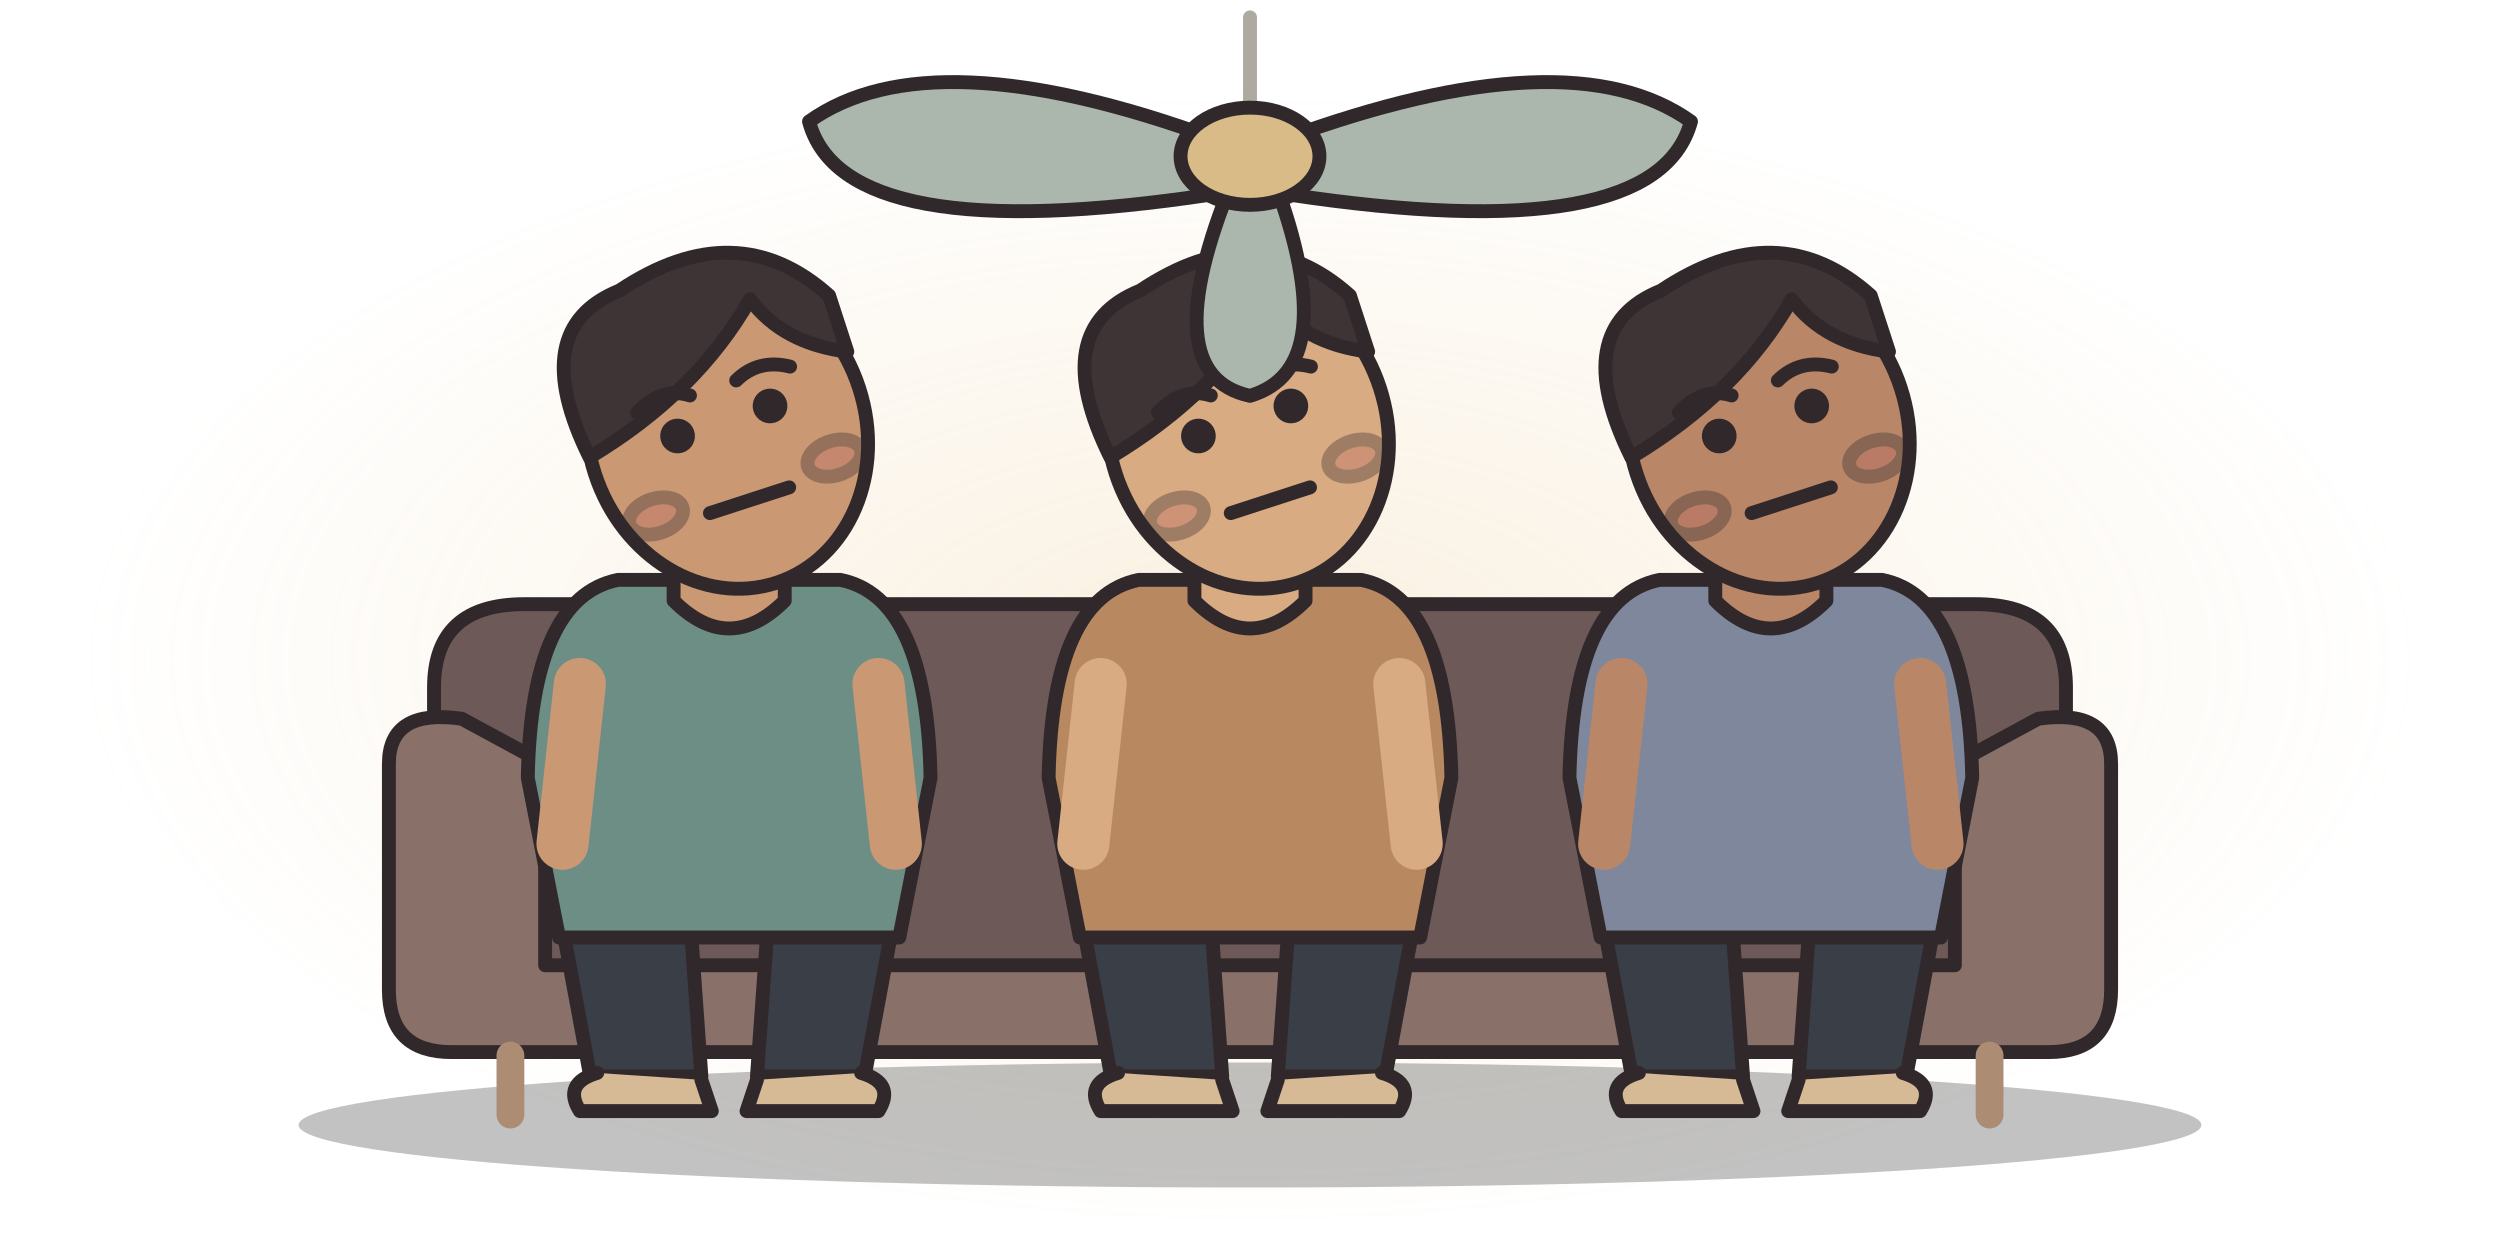
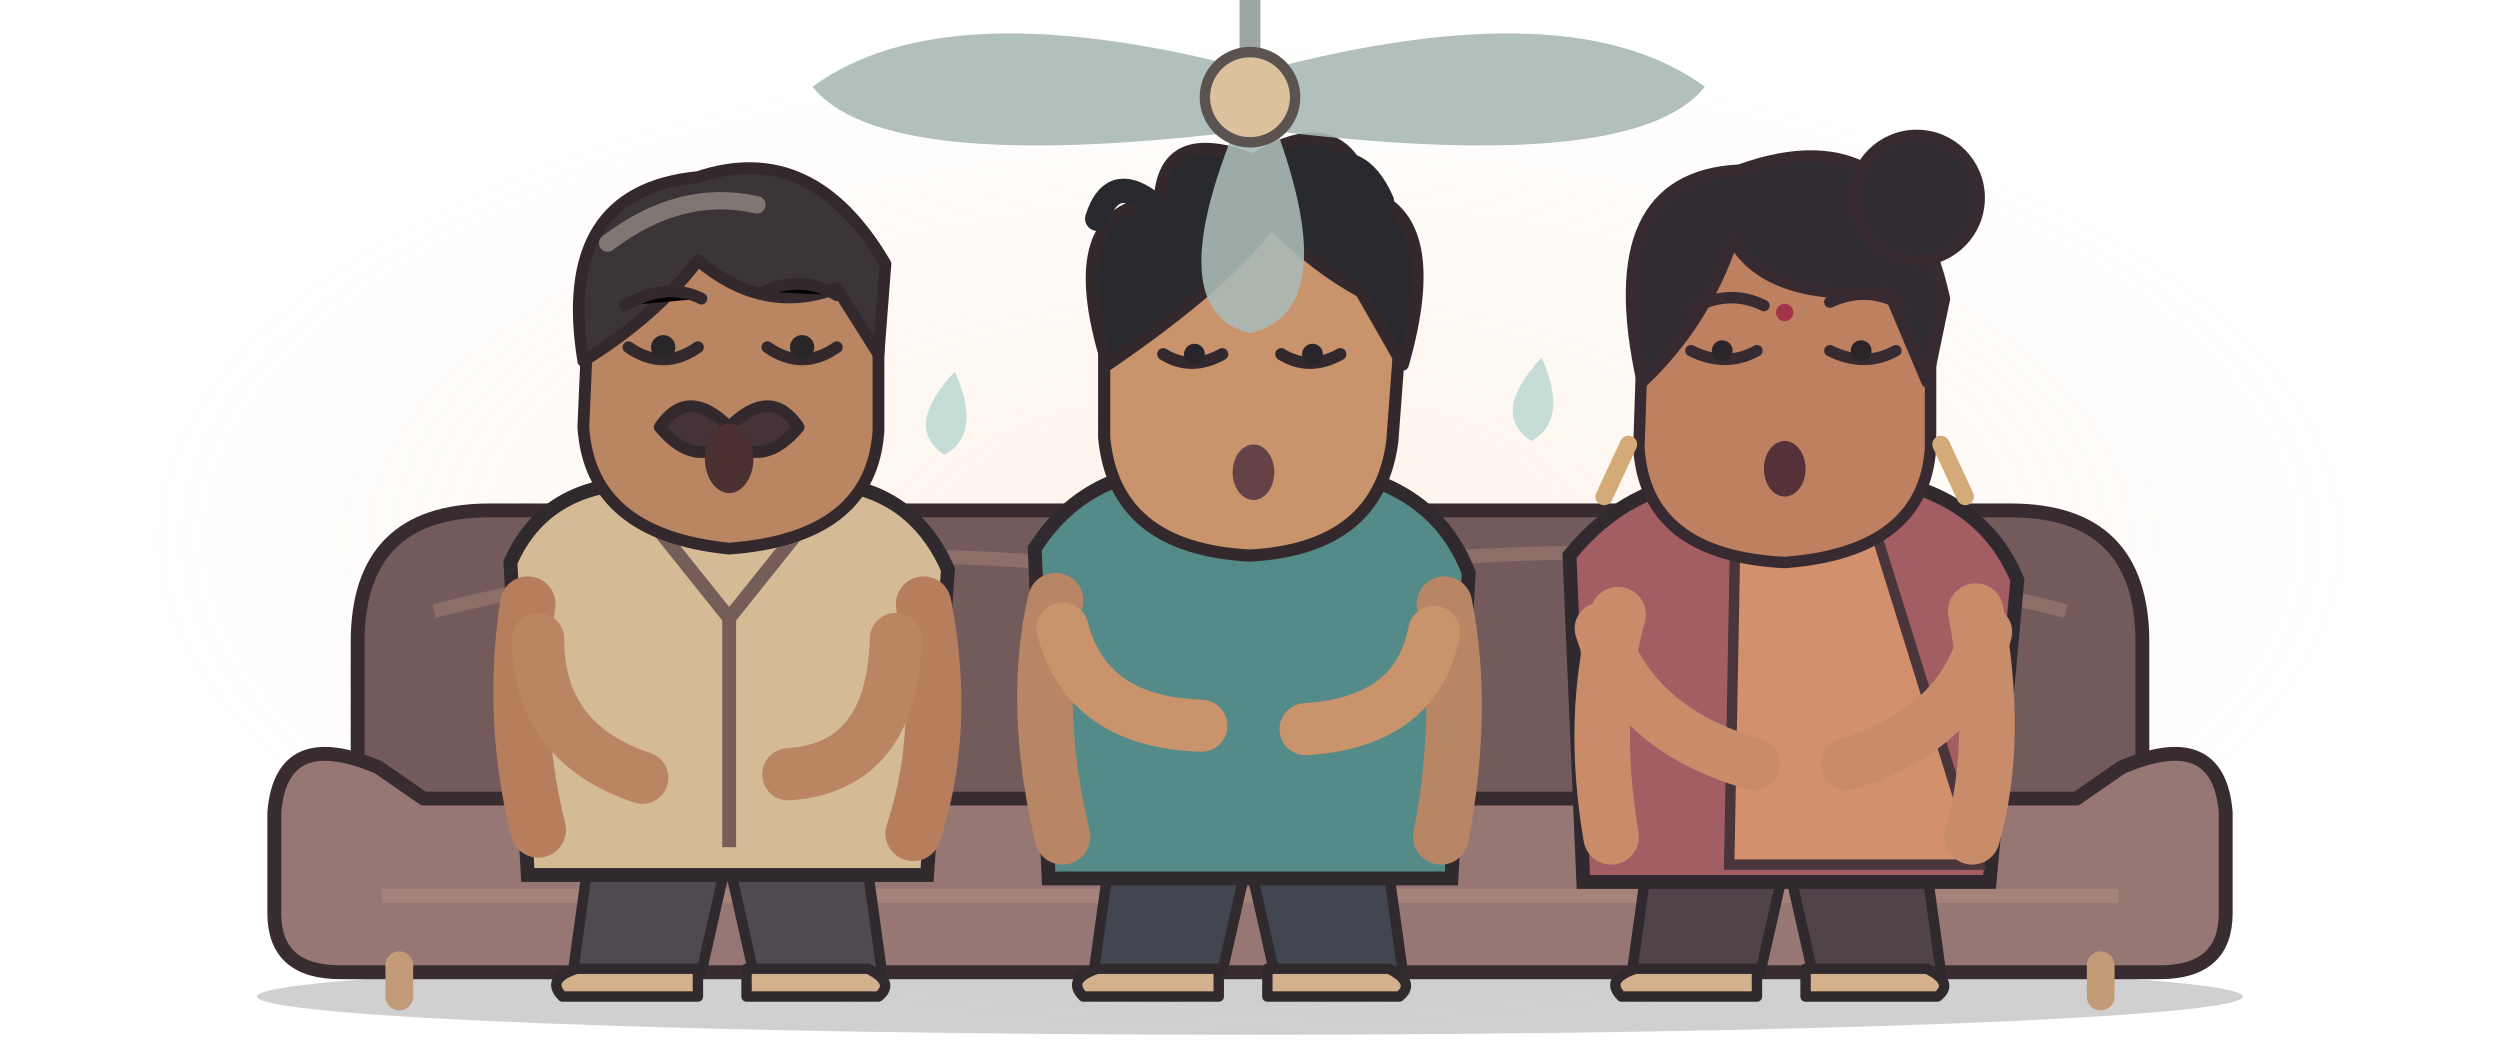
- <svg xmlns="http://www.w3.org/2000/svg" width="720" height="360" viewBox="0 0 720 360">
+ <svg xmlns="http://www.w3.org/2000/svg" width="720" height="300" viewBox="0 0 720 300" role="img" aria-label="Level 4: Everyone studies the ceiling fan">
  <defs>
-     <radialGradient id="light">
-       <stop stop-color="#e7bc77" stop-opacity=".23" />
-       <stop offset="1" stop-color="#e7bc77" stop-opacity="0" />
+     <radialGradient id="halo">
+       <stop stop-color="#F5C48F" stop-opacity=".19" />
+       <stop offset="1" stop-color="#F5C48F" stop-opacity="0" />
    </radialGradient>
  </defs>
-   <ellipse cx="360" cy="190" rx="340" ry="165" fill="url(#light)" />
-   <ellipse cx="360" cy="324" rx="274" ry="18" fill="#000" opacity=".24" />
-   <g stroke="#30282b" stroke-width="4" stroke-linecap="round" stroke-linejoin="round">
-     <path d="M125 283V198Q125 174 151 174H569Q595 174 595 198V283" fill="#6d5a58" />
-     <path d="M112 220Q112 204 133 207L157 220V278H563V220L587 207Q608 204 608 220V285Q608 303 590 303H130Q112 303 112 285Z" fill="#897069" />
-     <path d="M147 304V321M573 304V321" stroke="#ac8c73" stroke-width="8" />
-     <path d="M162 267L170 310H202L199 268M221 268L218 310H249L257 267" fill="#393e47" />
-     <path d="M202 311L205 320H167Q162 312 172 309M218 311L215 320H253Q258 312 248 309" fill="#d6ba95" />
-     <path d="M178 167Q153 172 152 224L161 270H259L268 224Q267 172 242 167Z" fill="#6d8e85" />
-     <path d="M194 148V173Q210 189 226 173V148" fill="#cb9874" />
-     <g transform="rotate(-18 210 126)">
-       <ellipse cx="210" cy="124" rx="40" ry="46" fill="#cb9874" />
-       <path d="M170 119Q164 78 193 76Q232 65 250 96V113Q233 105 228 90Q205 111 170 119Z" fill="#3f3435" />
-       <path d="M187 111Q196 106 203 111M217 111Q225 107 233 112" fill="none" />
-       <circle cx="196" cy="121" r="3" fill="#30282b" />
-       <circle cx="224" cy="121" r="3" fill="#30282b" />
-       <path d="M198 145Q210 145 222 145" fill="none" />
-       <ellipse cx="183" cy="141" rx="8" ry="5" fill="#b96761" opacity=".35" />
-       <ellipse cx="237" cy="141" rx="8" ry="5" fill="#b96761" opacity=".35" />
-     </g>
-     <path d="M167 197L162 243M253 197L258 243" fill="none" stroke="#cb9874" stroke-width="15" />
-     <path d="M312 267L320 310H352L349 268M371 268L368 310H399L407 267" fill="#393e47" />
-     <path d="M352 311L355 320H317Q312 312 322 309M368 311L365 320H403Q408 312 398 309" fill="#d6ba95" />
-     <path d="M328 167Q303 172 302 224L311 270H409L418 224Q417 172 392 167Z" fill="#b88861" />
-     <path d="M344 148V173Q360 189 376 173V148" fill="#d8ab83" />
-     <g transform="rotate(-18 360 126)">
-       <ellipse cx="360" cy="124" rx="40" ry="46" fill="#d8ab83" />
-       <path d="M320 119Q314 78 343 76Q382 65 400 96V113Q383 105 378 90Q355 111 320 119Z" fill="#3f3435" />
-       <path d="M337 111Q346 106 353 111M367 111Q375 107 383 112" fill="none" />
-       <circle cx="346" cy="121" r="3" fill="#30282b" />
-       <circle cx="374" cy="121" r="3" fill="#30282b" />
-       <path d="M348 145Q360 145 372 145" fill="none" />
-       <ellipse cx="333" cy="141" rx="8" ry="5" fill="#b96761" opacity=".35" />
-       <ellipse cx="387" cy="141" rx="8" ry="5" fill="#b96761" opacity=".35" />
-     </g>
-     <path d="M317 197L312 243M403 197L408 243" fill="none" stroke="#d8ab83" stroke-width="15" />
-     <path d="M462 267L470 310H502L499 268M521 268L518 310H549L557 267" fill="#393e47" />
-     <path d="M502 311L505 320H467Q462 312 472 309M518 311L515 320H553Q558 312 548 309" fill="#d6ba95" />
-     <path d="M478 167Q453 172 452 224L461 270H559L568 224Q567 172 542 167Z" fill="#7e879b" />
-     <path d="M494 148V173Q510 189 526 173V148" fill="#b98668" />
-     <g transform="rotate(-18 510 126)">
-       <ellipse cx="510" cy="124" rx="40" ry="46" fill="#b98668" />
-       <path d="M470 119Q464 78 493 76Q532 65 550 96V113Q533 105 528 90Q505 111 470 119Z" fill="#3f3435" />
-       <path d="M487 111Q496 106 503 111M517 111Q525 107 533 112" fill="none" />
-       <circle cx="496" cy="121" r="3" fill="#30282b" />
-       <circle cx="524" cy="121" r="3" fill="#30282b" />
-       <path d="M498 145Q510 145 522 145" fill="none" />
-       <ellipse cx="483" cy="141" rx="8" ry="5" fill="#b96761" opacity=".35" />
-       <ellipse cx="537" cy="141" rx="8" ry="5" fill="#b96761" opacity=".35" />
-     </g>
-     <path d="M467 197L462 243M553 197L558 243" fill="none" stroke="#b98668" stroke-width="15" />
-     <path d="M360 5V30" stroke="#afaaa0" />
-     <g fill="#abb7ac">
-       <path d="M350 40Q268 10 233 35Q243 72 349 56Z" />
-       <path d="M370 40Q452 10 487 35Q477 72 371 56Z" />
-       <path d="M355 52Q332 108 360 114Q387 106 367 52Z" />
-       <ellipse cx="360" cy="45" rx="20" ry="14" fill="#d9bb87" />
-     </g>
+   <ellipse cx="360" cy="155" rx="330" ry="145" fill="url(#halo)" />
+   <ellipse cx="360" cy="287" rx="286" ry="11" fill="#050608" opacity=".19" />
+   <g stroke="#392C31" stroke-width="4" stroke-linejoin="round">
+     <path d="M103 255V185q0-38 38-38h438q38 0 38 38v70Z" fill="#735B5B" />
+     <path d="M125 176q105-27 229-8 128-21 241 8" fill="none" stroke="#9D7971" opacity=".62" />
+     <path d="M109 221q-28-12-30 13v29q0 17 19 17h524q19 0 19-17v-29q-2-25-30-13l-13 9H122Z" fill="#977773" />
+     <path d="M110 258h500" fill="none" stroke="#B08A7E" opacity=".6" />
+     <path d="M115 278v9m490-9v9" stroke="#C49B78" stroke-width="8" stroke-linecap="round" />
+   </g>
+   <g stroke="#302A2F" stroke-width="3" stroke-linejoin="round">
+     <path d="M170 244l-5 36h37l7-31m1 0 7 31h37l-5-36" fill="#504A50" />
+     <path d="M166 279h35v8h-39q-5-5 4-8m49 0h35q8 4 3 8H215Z" fill="#D5B08C" />
+   </g>
+   <g stroke="#302A2F" stroke-width="3" stroke-linejoin="round">
+     <path d="M320 244l-5 36h37l7-31m1 0 7 31h37l-5-36" fill="#414650" />
+     <path d="M316 279h35v8h-39q-5-5 4-8m49 0h35q8 4 3 8H365Z" fill="#D5B08C" />
+   </g>
+   <g stroke="#302A2F" stroke-width="3" stroke-linejoin="round">
+     <path d="M475 244l-5 36h37l7-31m1 0 7 31h37l-5-36" fill="#51434A" />
+     <path d="M471 279h35v8h-39q-5-5 4-8m49 0h35q8 4 3 8H520Z" fill="#D5B08C" />
+   </g>
+   <path d="M147 162q10-23 39-23h48q28 0 39 25l-6 88h-115Z" fill="#D5BB95" stroke="#302A2F" stroke-width="4" />
+   <path d="M182 143l28 35 28-35m-28 35v66" fill="none" stroke="#765E58" stroke-width="4" />
+   <path d="M152 174q-5 33 3 65m111-65q7 36-3 66" fill="none" stroke="#B77E5E" stroke-width="16" stroke-linecap="round" />
+   <path d="M298 158q14-22 41-23h42q32 4 42 30l-5 88h-116Z" fill="#548A87" stroke="#302A2F" stroke-width="4" />
+   <path d="M338 140q21 26 44 0" fill="none" stroke="#D6AE84" stroke-width="8" />
+   <path d="M304 173q-7 30 2 68m110-67q6 30-1 67" fill="none" stroke="#B98665" stroke-width="16" stroke-linecap="round" />
+   <path d="M452 160q17-21 42-22h48q29 5 39 29l-8 87h-117Z" fill="#A35E64" stroke="#302A2F" stroke-width="4" />
+   <path d="M500 141q17 26 37 2l33 106h-72Z" fill="#D3906D" stroke="#4A363A" stroke-width="3" />
+   <path d="M466 177q-8 29-2 64m105-65q7 37-1 65" fill="none" stroke="#C88C6A" stroke-width="16" stroke-linecap="round" />
+   <g stroke="#33292D" stroke-width="3.4" stroke-linecap="round" stroke-linejoin="round">
+     <path d="M169 100q0-39 37-43 40-4 47 37v30q-2 31-43 34-40-4-42-35Z" fill="#B98562" />
+     <path d="M168 104q-8-49 33-53 33-11 54 25l-2 26-12-19q-21 8-40-8-12 16-33 29Z" fill="#3B3538" />
+     <path d="M175 70q21-16 43-11" fill="none" stroke="#807773" stroke-width="5" />
+     <path d="M180 88q12-7 22-2m18-2q11-5 21 1" />
+     <path d="M181 100q10 7 20 0m20 0q10 7 20 0" fill="none" />
+     <circle cx="191" cy="100" r="3.5" fill="#282629" stroke="none" />
+     <circle cx="231" cy="100" r="3.5" fill="#282629" stroke="none" />
+     <path d="M190 123q8-12 20 0 12-12 20 0-10 12-20 4-10 8-20-4Z" fill="#463337" />
+     <ellipse cx="210" cy="132" rx="7" ry="10" fill="#4A3031" stroke="none" />
+   </g>
+   <g stroke="#33292D" stroke-width="3.5" stroke-linecap="round" stroke-linejoin="round">
+     <path d="M318 101q0-37 42-43 42 5 43 42l-2 27q-4 31-41 33-39-2-42-34Z" fill="#C9946C" />
+     <path d="M319 105q-14-45 15-47 1-22 27-12 26-16 33 10 22 7 10 49l-12-21q-13-7-26-20-12 17-47 41Z" fill="#292A30" />
+     <path d="M331 58q-11-8-15 5m62-13q13-8 20 8" fill="none" stroke="#292A30" stroke-width="7" />
+     <path d="M335 102q8 5 17 0m17 0q8 5 17 0" fill="none" />
+     <circle cx="344" cy="102" r="3" fill="#28252A" stroke="none" />
+     <circle cx="378" cy="102" r="3" fill="#28252A" stroke="none" />
+     <ellipse cx="361" cy="136" rx="6" ry="8" fill="#654148" stroke="none" />
+   </g>
+   <g stroke="#372B31" stroke-width="3.3" stroke-linecap="round" stroke-linejoin="round">
+     <path d="M473 99q0-43 40-46 43 1 43 44v32q-2 30-42 33-40-2-42-33Z" fill="#BD8161" />
+     <path d="M473 110q-13-59 28-61 47-17 59 37l-5 24-11-26q-35 3-45-15-8 24-26 41Z" fill="#312B32" />
+     <circle cx="552" cy="57" r="18" fill="#312B32" />
+     <circle cx="514" cy="90" r="2.5" fill="#A33346" stroke="none" />
+     <path d="M487 89q11-6 21-1m19-1q11-5 21 1" fill="none" />
+     <path d="M487 101q10 5 19 0m21 0q10 5 19 0" fill="none" />
+     <circle cx="496" cy="101" r="3" fill="#2B2529" stroke="none" />
+     <circle cx="536" cy="101" r="3" fill="#2B2529" stroke="none" />
+     <ellipse cx="514" cy="135" rx="6" ry="8" fill="#57313A" stroke="none" />
+     <path d="M469 128l-7 15m97-15 7 15" fill="none" stroke="#D4AA78" stroke-width="5" />
+   </g>
+   <g fill="none" stroke-linecap="round">
+     <path d="M155 184q0 30 30 40m73-40q-1 37-31 39" stroke="#B98562" stroke-width="15" />
+     <path d="M306 181q7 27 40 28m67-27q-5 26-37 28" stroke="#C9946C" stroke-width="15" />
+     <path d="M461 181q9 29 44 39m67-38q-7 28-40 38" stroke="#C88C6A" stroke-width="15" />
+   </g>
+   <g fill="#A9B9B5" opacity=".9">
+     <path d="M360 20q-88-23-126 5 20 25 122 13Z" />
+     <path d="M365 20q88-23 126 5-20 25-122 13Z" />
+     <path d="M360 27q-28 62 0 69 29-7 4-68Z" />
+   </g>
+   <path d="M360 0v22" stroke="#9AA5A4" stroke-width="6" />
+   <circle cx="360" cy="28" r="13" fill="#DCC29C" stroke="#5B5350" stroke-width="3" />
+   <g fill="#C0D9D4" opacity=".9">
+     <path d="M275 107q8 18-3 24-12-8 3-24ZM444 103q8 18-3 24-12-8 3-24Z" />
  </g>
</svg>
